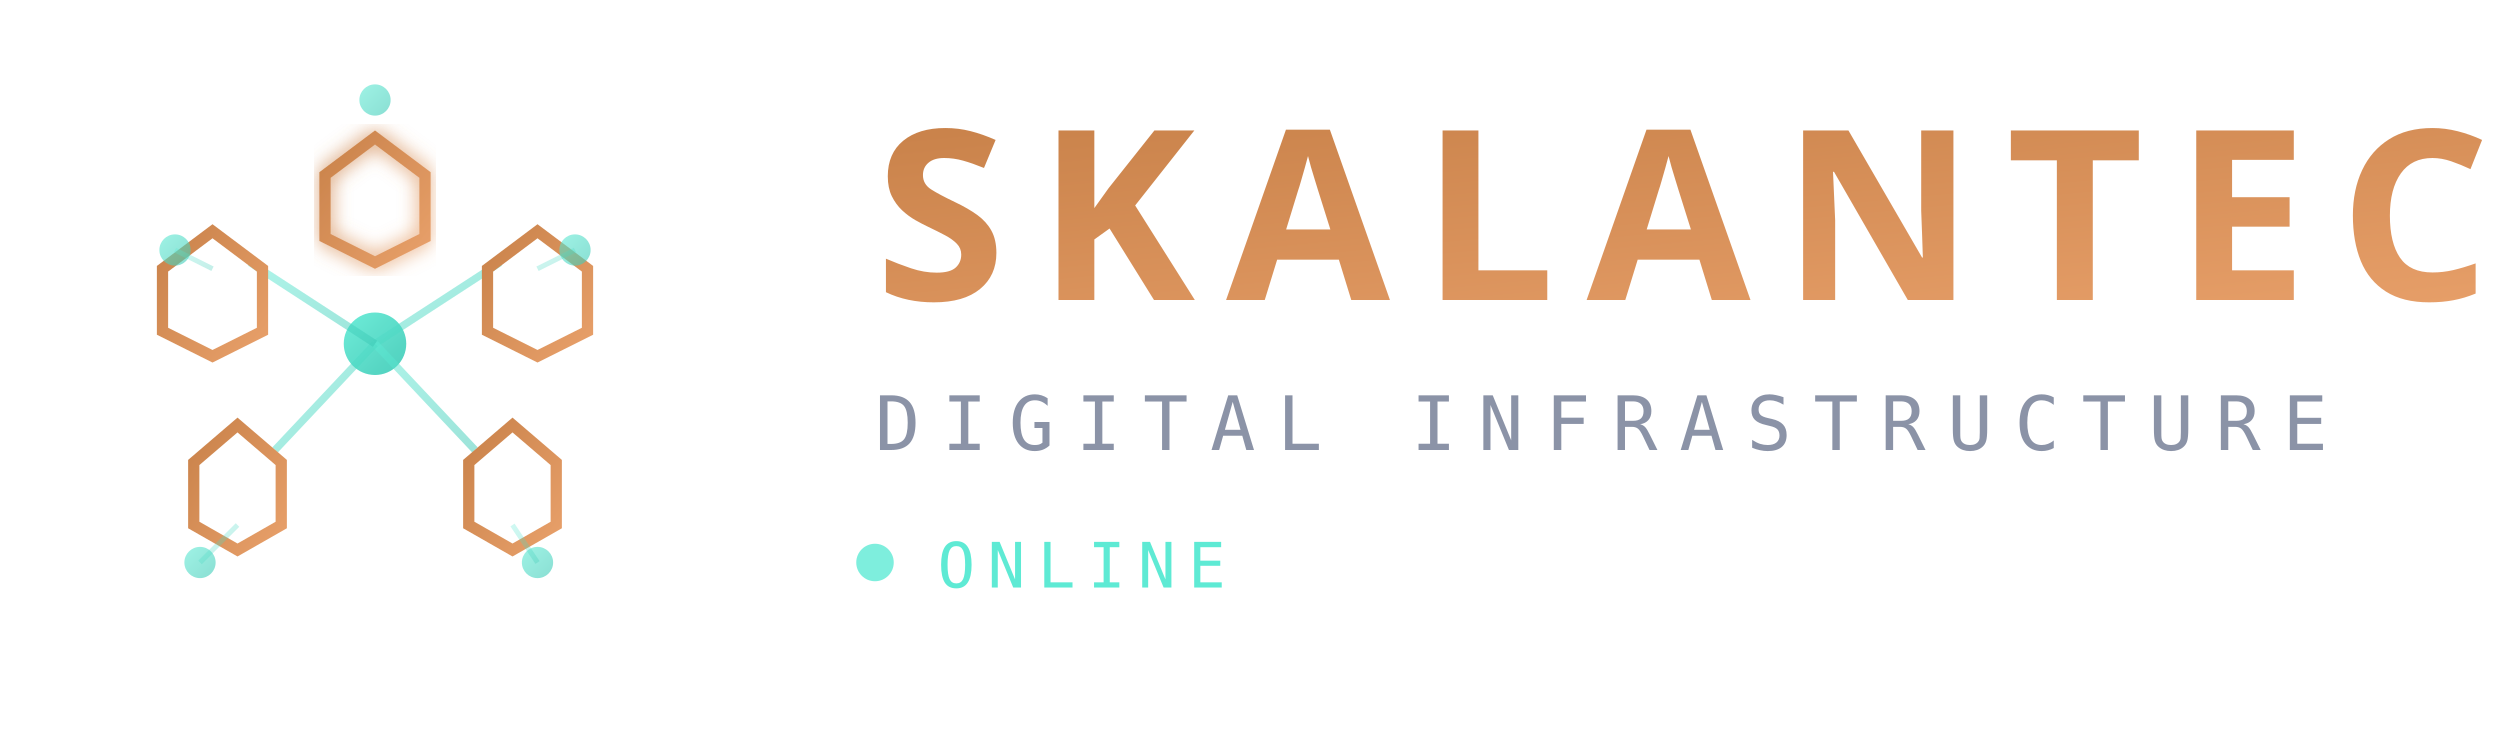
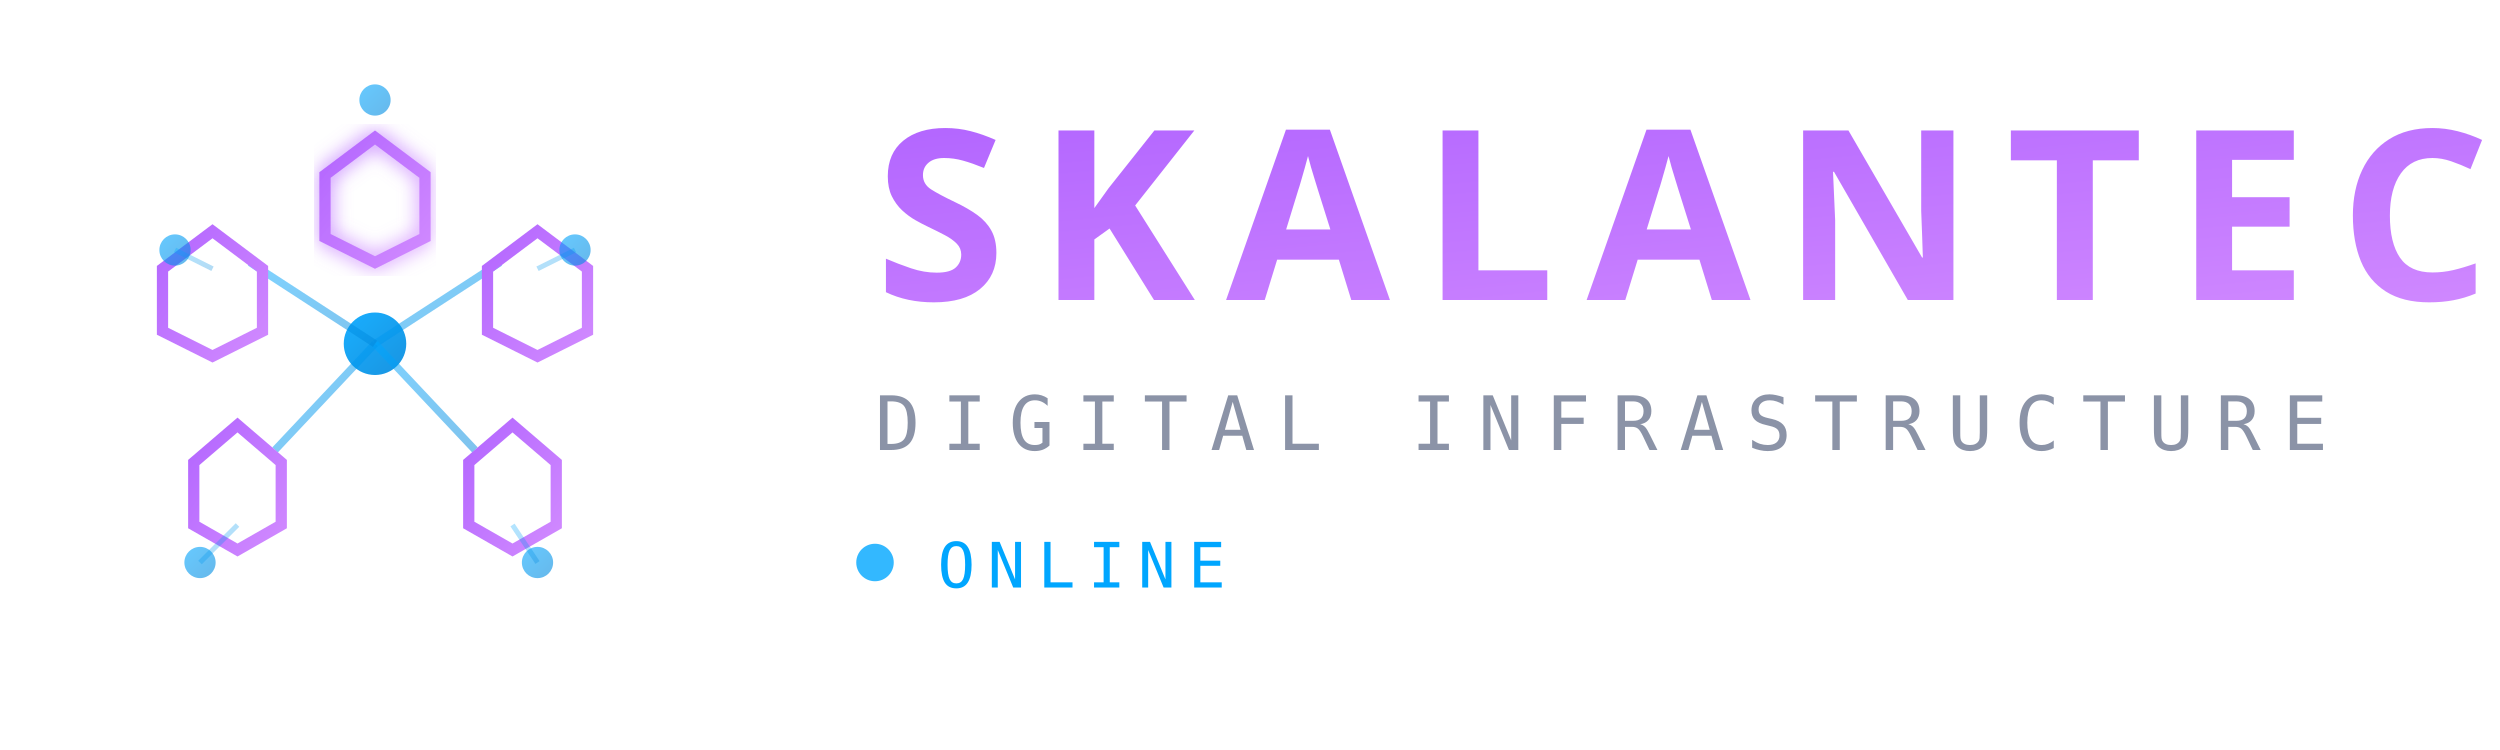
<svg xmlns="http://www.w3.org/2000/svg" viewBox="0 0 400 120" fill="none">
  <defs>
    <linearGradient id="cu" x1="0%" y1="0%" x2="100%" y2="100%">
-       <stop offset="0%" stop-color="#c9824a" />
-       <stop offset="100%" stop-color="#e8a06a" />
+       <stop offset="0%" stop-color="#b366ff" />
+       <stop offset="100%" stop-color="#d18aff" />
    </linearGradient>
    <linearGradient id="cy" x1="0%" y1="0%" x2="100%" y2="100%">
-       <stop offset="0%" stop-color="#5eead4" />
-       <stop offset="100%" stop-color="#3bc9b5" />
+       <stop offset="0%" stop-color="#00a6ff" />
+       <stop offset="100%" stop-color="#0088dd" />
    </linearGradient>
    <filter id="glo">
      <feGaussianBlur stdDeviation="1.5" result="b" />
      <feMerge>
        <feMergeNode in="b" />
        <feMergeNode in="SourceGraphic" />
      </feMerge>
    </filter>
  </defs>
  <circle cx="60" cy="55" r="5" fill="url(#cy)" opacity="0.9" />
  <line x1="60" y1="55" x2="60" y2="30" stroke="url(#cy)" stroke-width="1.2" opacity="0.5" />
  <polygon points="60,22 68,28 68,38 60,42 52,38 52,28" stroke="url(#cu)" stroke-width="1.8" fill="none" filter="url(#glo)" />
  <line x1="60" y1="55" x2="80" y2="42" stroke="url(#cy)" stroke-width="1.2" opacity="0.5" />
  <polygon points="86,37 94,43 94,53 86,57 78,53 78,43" stroke="url(#cu)" stroke-width="1.8" fill="none" />
  <line x1="60" y1="55" x2="76" y2="72" stroke="url(#cy)" stroke-width="1.2" opacity="0.5" />
  <polygon points="82,68 89,74 89,84 82,88 75,84 75,74" stroke="url(#cu)" stroke-width="1.8" fill="none" />
  <line x1="60" y1="55" x2="44" y2="72" stroke="url(#cy)" stroke-width="1.2" opacity="0.5" />
  <polygon points="38,68 45,74 45,84 38,88 31,84 31,74" stroke="url(#cu)" stroke-width="1.8" fill="none" />
  <line x1="60" y1="55" x2="40" y2="42" stroke="url(#cy)" stroke-width="1.2" opacity="0.5" />
  <polygon points="34,37 42,43 42,53 34,57 26,53 26,43" stroke="url(#cu)" stroke-width="1.8" fill="none" />
  <circle cx="60" cy="16" r="2.5" fill="url(#cy)" opacity="0.6" />
  <circle cx="92" cy="40" r="2.5" fill="url(#cy)" opacity="0.6" />
  <circle cx="86" cy="90" r="2.5" fill="url(#cy)" opacity="0.6" />
  <circle cx="32" cy="90" r="2.5" fill="url(#cy)" opacity="0.6" />
  <circle cx="28" cy="40" r="2.5" fill="url(#cy)" opacity="0.6" />
  <line x1="60" y1="22" x2="60" y2="16" stroke="url(#cy)" stroke-width="0.8" opacity="0.3" />
  <line x1="92" y1="40" x2="86" y2="43" stroke="url(#cy)" stroke-width="0.8" opacity="0.3" />
  <line x1="86" y1="90" x2="82" y2="84" stroke="url(#cy)" stroke-width="0.8" opacity="0.3" />
  <line x1="32" y1="90" x2="38" y2="84" stroke="url(#cy)" stroke-width="0.8" opacity="0.3" />
  <line x1="28" y1="40" x2="34" y2="43" stroke="url(#cy)" stroke-width="0.8" opacity="0.3" />
  <text x="140" y="48" fill="url(#cu)" font-family="'Space Grotesk','Segoe UI',sans-serif" font-size="38" font-weight="700" letter-spacing="5">SKALANTECH</text>
  <text x="140" y="72" fill="#8b93a7" font-family="'JetBrains Mono','Consolas',monospace" font-size="12" letter-spacing="3.5">DIGITAL INFRASTRUCTURE</text>
-   <circle cx="140" cy="90" r="3" fill="#5eead4" opacity="0.8" />
-   <text x="150" y="94" fill="#5eead4" font-family="'JetBrains Mono','Consolas',monospace" font-size="10" letter-spacing="2">ONLINE</text>
+   <circle cx="140" cy="90" r="3" fill="#00a6ff" opacity="0.8" />
+   <text x="150" y="94" fill="#00a6ff" font-family="'JetBrains Mono','Consolas',monospace" font-size="10" letter-spacing="2">ONLINE</text>
</svg>
